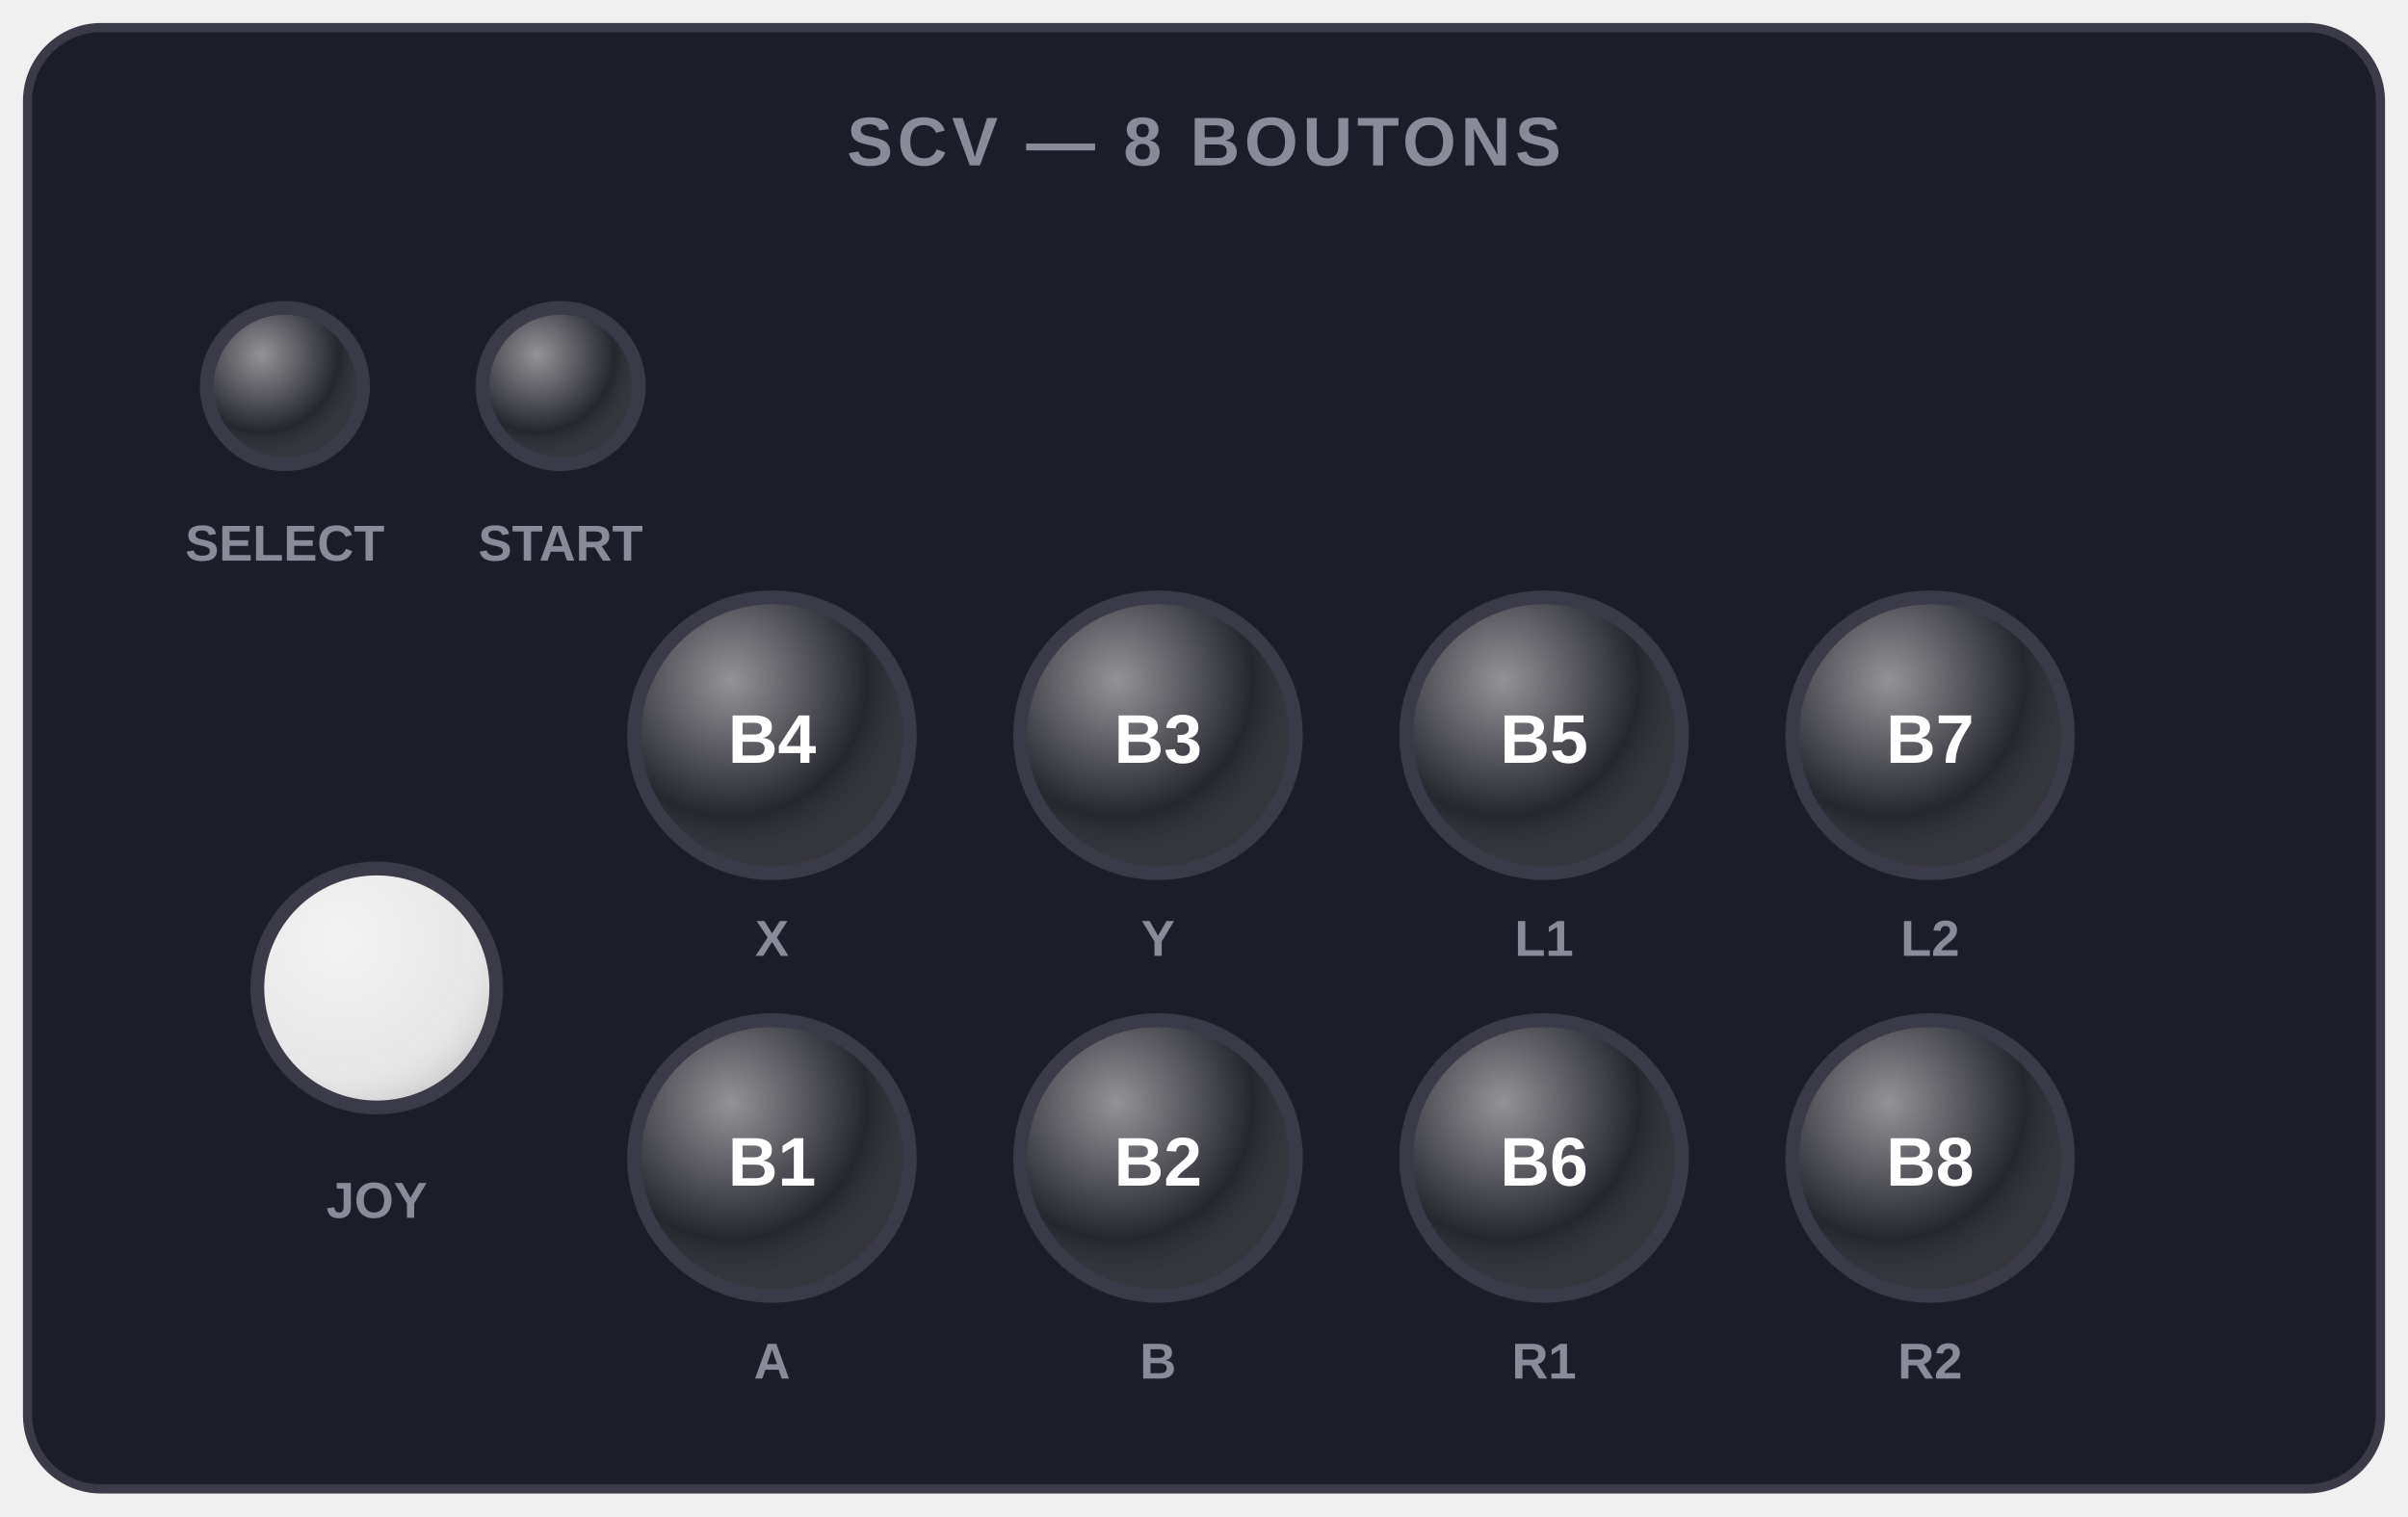
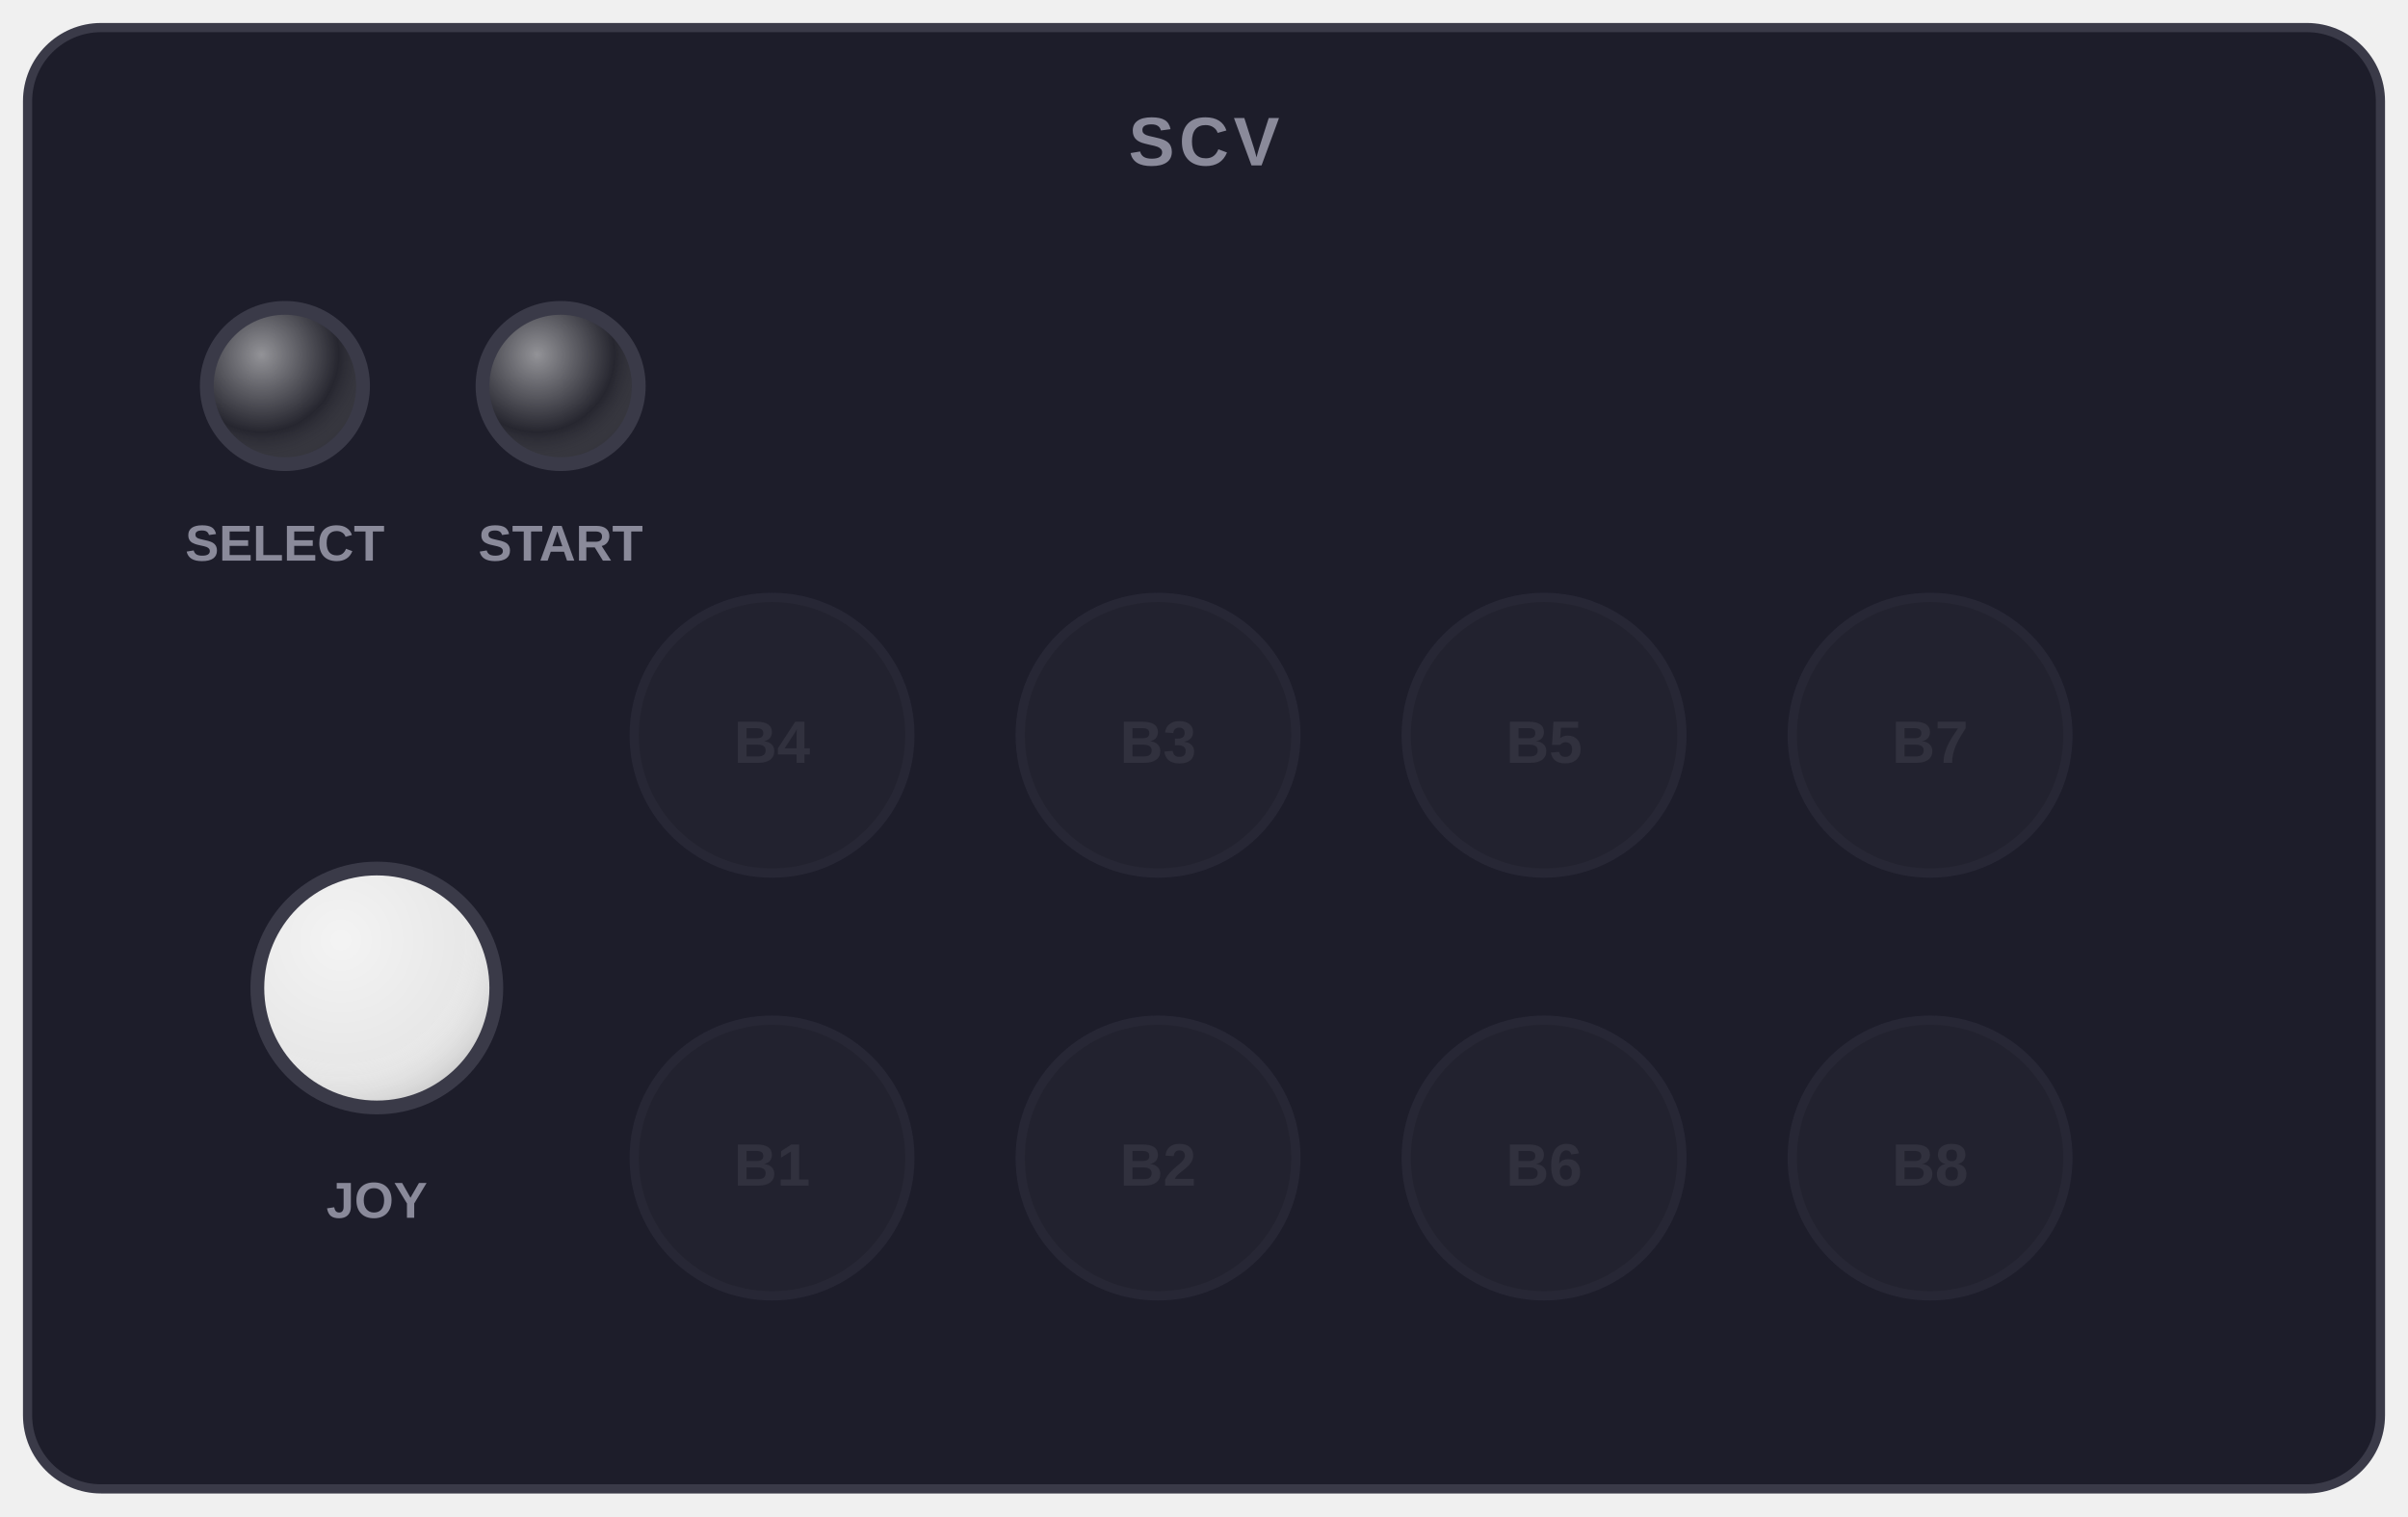
<svg xmlns="http://www.w3.org/2000/svg" viewBox="0 0 524 330" font-family="Segoe UI, Arial, sans-serif">
  <defs>
    <radialGradient id="dome" cx="0.35" cy="0.3" r="0.9">
      <stop offset="0" stop-color="#ffffff" stop-opacity="0.5" />
      <stop offset="0.55" stop-color="#ffffff" stop-opacity="0" />
      <stop offset="1" stop-color="#000000" stop-opacity="0.35" />
    </radialGradient>
  </defs>
  <rect x="6" y="6" width="512" height="318" rx="16" fill="#1d1d2a" stroke="#3a3a48" stroke-width="2" />
-   <text x="262" y="36" text-anchor="middle" fill="#8a8a9a" font-size="15" font-weight="bold" letter-spacing="1">SCV — 8 BOUTONS</text>
+   <text x="262" y="36" text-anchor="middle" fill="#8a8a9a" font-size="15" font-weight="bold" letter-spacing="1">SCV</text>
  <circle cx="62" cy="84" r="17" fill="#26262f" />
  <circle cx="62" cy="84" r="17" fill="url(#dome)" />
  <circle cx="62" cy="84" r="17" fill="none" stroke="#3a3a48" stroke-width="3" />
  <text x="62" y="122" text-anchor="middle" fill="#8a8a9a" font-size="11" font-weight="bold">SELECT</text>
  <circle cx="122" cy="84" r="17" fill="#26262f" />
  <circle cx="122" cy="84" r="17" fill="url(#dome)" />
  <circle cx="122" cy="84" r="17" fill="none" stroke="#3a3a48" stroke-width="3" />
  <text x="122" y="122" text-anchor="middle" fill="#8a8a9a" font-size="11" font-weight="bold">START</text>
  <circle cx="82" cy="215" r="26" fill="#e8e8e8" />
  <circle cx="82" cy="215" r="26" fill="url(#dome)" />
  <circle cx="82" cy="215" r="26" fill="none" stroke="#3a3a48" stroke-width="3" />
  <text x="82" y="265" text-anchor="middle" fill="#8a8a9a" font-size="11" font-weight="bold">JOY</text>
-   <circle cx="168" cy="160" r="30" fill="#26262f" />
-   <circle cx="168" cy="160" r="30" fill="url(#dome)" />
-   <circle cx="168" cy="160" r="30" fill="none" stroke="#3a3a48" stroke-width="3" />
-   <text x="168" y="166" text-anchor="middle" fill="#ffffff" font-size="15" font-weight="bold">B4</text>
-   <text x="168" y="208" text-anchor="middle" fill="#8a8a9a" font-size="11" font-weight="bold">X</text>
-   <circle cx="252" cy="160" r="30" fill="#26262f" />
-   <circle cx="252" cy="160" r="30" fill="url(#dome)" />
-   <circle cx="252" cy="160" r="30" fill="none" stroke="#3a3a48" stroke-width="3" />
-   <text x="252" y="166" text-anchor="middle" fill="#ffffff" font-size="15" font-weight="bold">B3</text>
-   <text x="252" y="208" text-anchor="middle" fill="#8a8a9a" font-size="11" font-weight="bold">Y</text>
-   <circle cx="336" cy="160" r="30" fill="#26262f" />
-   <circle cx="336" cy="160" r="30" fill="url(#dome)" />
-   <circle cx="336" cy="160" r="30" fill="none" stroke="#3a3a48" stroke-width="3" />
-   <text x="336" y="166" text-anchor="middle" fill="#ffffff" font-size="15" font-weight="bold">B5</text>
-   <text x="336" y="208" text-anchor="middle" fill="#8a8a9a" font-size="11" font-weight="bold">L1</text>
-   <circle cx="420" cy="160" r="30" fill="#26262f" />
-   <circle cx="420" cy="160" r="30" fill="url(#dome)" />
-   <circle cx="420" cy="160" r="30" fill="none" stroke="#3a3a48" stroke-width="3" />
-   <text x="420" y="166" text-anchor="middle" fill="#ffffff" font-size="15" font-weight="bold">B7</text>
-   <text x="420" y="208" text-anchor="middle" fill="#8a8a9a" font-size="11" font-weight="bold">L2</text>
-   <circle cx="168" cy="252" r="30" fill="#26262f" />
-   <circle cx="168" cy="252" r="30" fill="url(#dome)" />
-   <circle cx="168" cy="252" r="30" fill="none" stroke="#3a3a48" stroke-width="3" />
-   <text x="168" y="258" text-anchor="middle" fill="#ffffff" font-size="15" font-weight="bold">B1</text>
-   <text x="168" y="300" text-anchor="middle" fill="#8a8a9a" font-size="11" font-weight="bold">A</text>
-   <circle cx="252" cy="252" r="30" fill="#26262f" />
-   <circle cx="252" cy="252" r="30" fill="url(#dome)" />
-   <circle cx="252" cy="252" r="30" fill="none" stroke="#3a3a48" stroke-width="3" />
-   <text x="252" y="258" text-anchor="middle" fill="#ffffff" font-size="15" font-weight="bold">B2</text>
-   <text x="252" y="300" text-anchor="middle" fill="#8a8a9a" font-size="11" font-weight="bold">B</text>
-   <circle cx="336" cy="252" r="30" fill="#26262f" />
-   <circle cx="336" cy="252" r="30" fill="url(#dome)" />
-   <circle cx="336" cy="252" r="30" fill="none" stroke="#3a3a48" stroke-width="3" />
-   <text x="336" y="258" text-anchor="middle" fill="#ffffff" font-size="15" font-weight="bold">B6</text>
-   <text x="336" y="300" text-anchor="middle" fill="#8a8a9a" font-size="11" font-weight="bold">R1</text>
-   <circle cx="420" cy="252" r="30" fill="#26262f" />
-   <circle cx="420" cy="252" r="30" fill="url(#dome)" />
-   <circle cx="420" cy="252" r="30" fill="none" stroke="#3a3a48" stroke-width="3" />
-   <text x="420" y="258" text-anchor="middle" fill="#ffffff" font-size="15" font-weight="bold">B8</text>
-   <text x="420" y="300" text-anchor="middle" fill="#8a8a9a" font-size="11" font-weight="bold">R2</text>
+   <g opacity="0.18">
+     <circle cx="168" cy="160" r="30" fill="#3a3a48" />
+     <circle cx="168" cy="160" r="30" fill="none" stroke="#55556a" stroke-width="2" />
+     <text x="168" y="166" text-anchor="middle" fill="#8a8a9a" font-size="13" font-weight="bold">B4</text>
+   </g>
+   <g opacity="0.18">
+     <circle cx="252" cy="160" r="30" fill="#3a3a48" />
+     <circle cx="252" cy="160" r="30" fill="none" stroke="#55556a" stroke-width="2" />
+     <text x="252" y="166" text-anchor="middle" fill="#8a8a9a" font-size="13" font-weight="bold">B3</text>
+   </g>
+   <g opacity="0.18">
+     <circle cx="336" cy="160" r="30" fill="#3a3a48" />
+     <circle cx="336" cy="160" r="30" fill="none" stroke="#55556a" stroke-width="2" />
+     <text x="336" y="166" text-anchor="middle" fill="#8a8a9a" font-size="13" font-weight="bold">B5</text>
+   </g>
+   <g opacity="0.18">
+     <circle cx="420" cy="160" r="30" fill="#3a3a48" />
+     <circle cx="420" cy="160" r="30" fill="none" stroke="#55556a" stroke-width="2" />
+     <text x="420" y="166" text-anchor="middle" fill="#8a8a9a" font-size="13" font-weight="bold">B7</text>
+   </g>
+   <g opacity="0.18">
+     <circle cx="168" cy="252" r="30" fill="#3a3a48" />
+     <circle cx="168" cy="252" r="30" fill="none" stroke="#55556a" stroke-width="2" />
+     <text x="168" y="258" text-anchor="middle" fill="#8a8a9a" font-size="13" font-weight="bold">B1</text>
+   </g>
+   <g opacity="0.18">
+     <circle cx="252" cy="252" r="30" fill="#3a3a48" />
+     <circle cx="252" cy="252" r="30" fill="none" stroke="#55556a" stroke-width="2" />
+     <text x="252" y="258" text-anchor="middle" fill="#8a8a9a" font-size="13" font-weight="bold">B2</text>
+   </g>
+   <g opacity="0.18">
+     <circle cx="336" cy="252" r="30" fill="#3a3a48" />
+     <circle cx="336" cy="252" r="30" fill="none" stroke="#55556a" stroke-width="2" />
+     <text x="336" y="258" text-anchor="middle" fill="#8a8a9a" font-size="13" font-weight="bold">B6</text>
+   </g>
+   <g opacity="0.18">
+     <circle cx="420" cy="252" r="30" fill="#3a3a48" />
+     <circle cx="420" cy="252" r="30" fill="none" stroke="#55556a" stroke-width="2" />
+     <text x="420" y="258" text-anchor="middle" fill="#8a8a9a" font-size="13" font-weight="bold">B8</text>
+   </g>
</svg>
